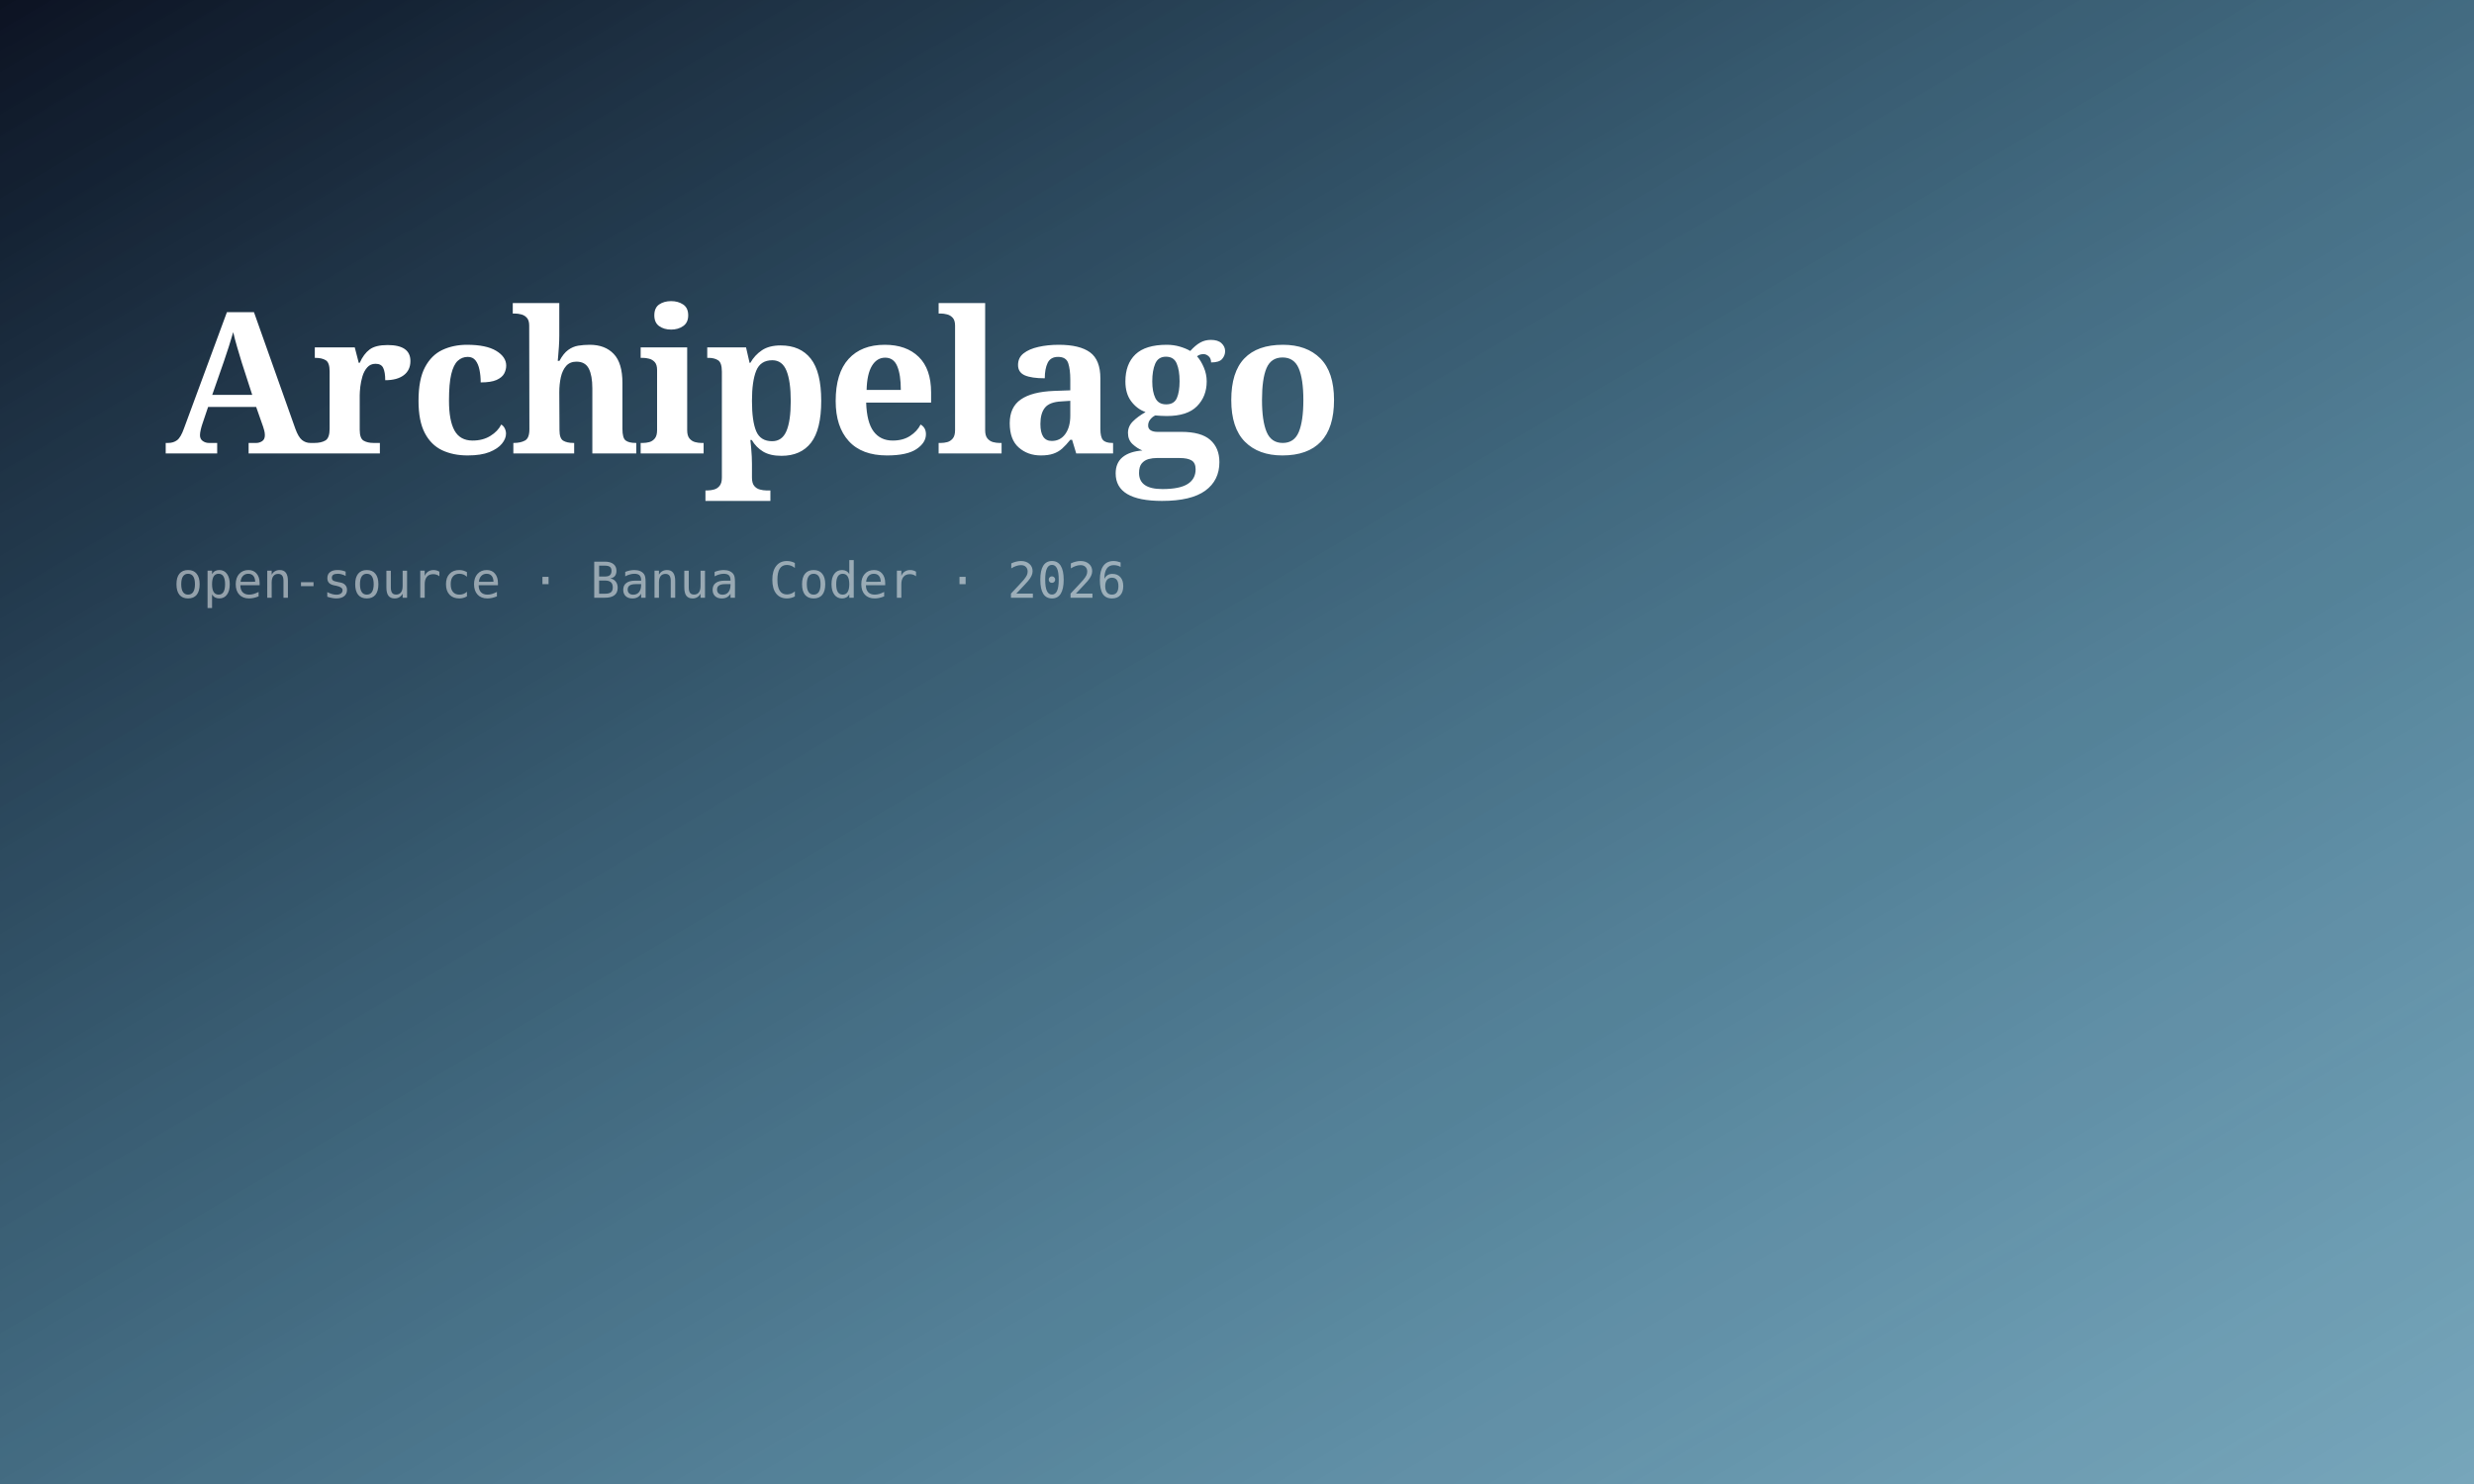
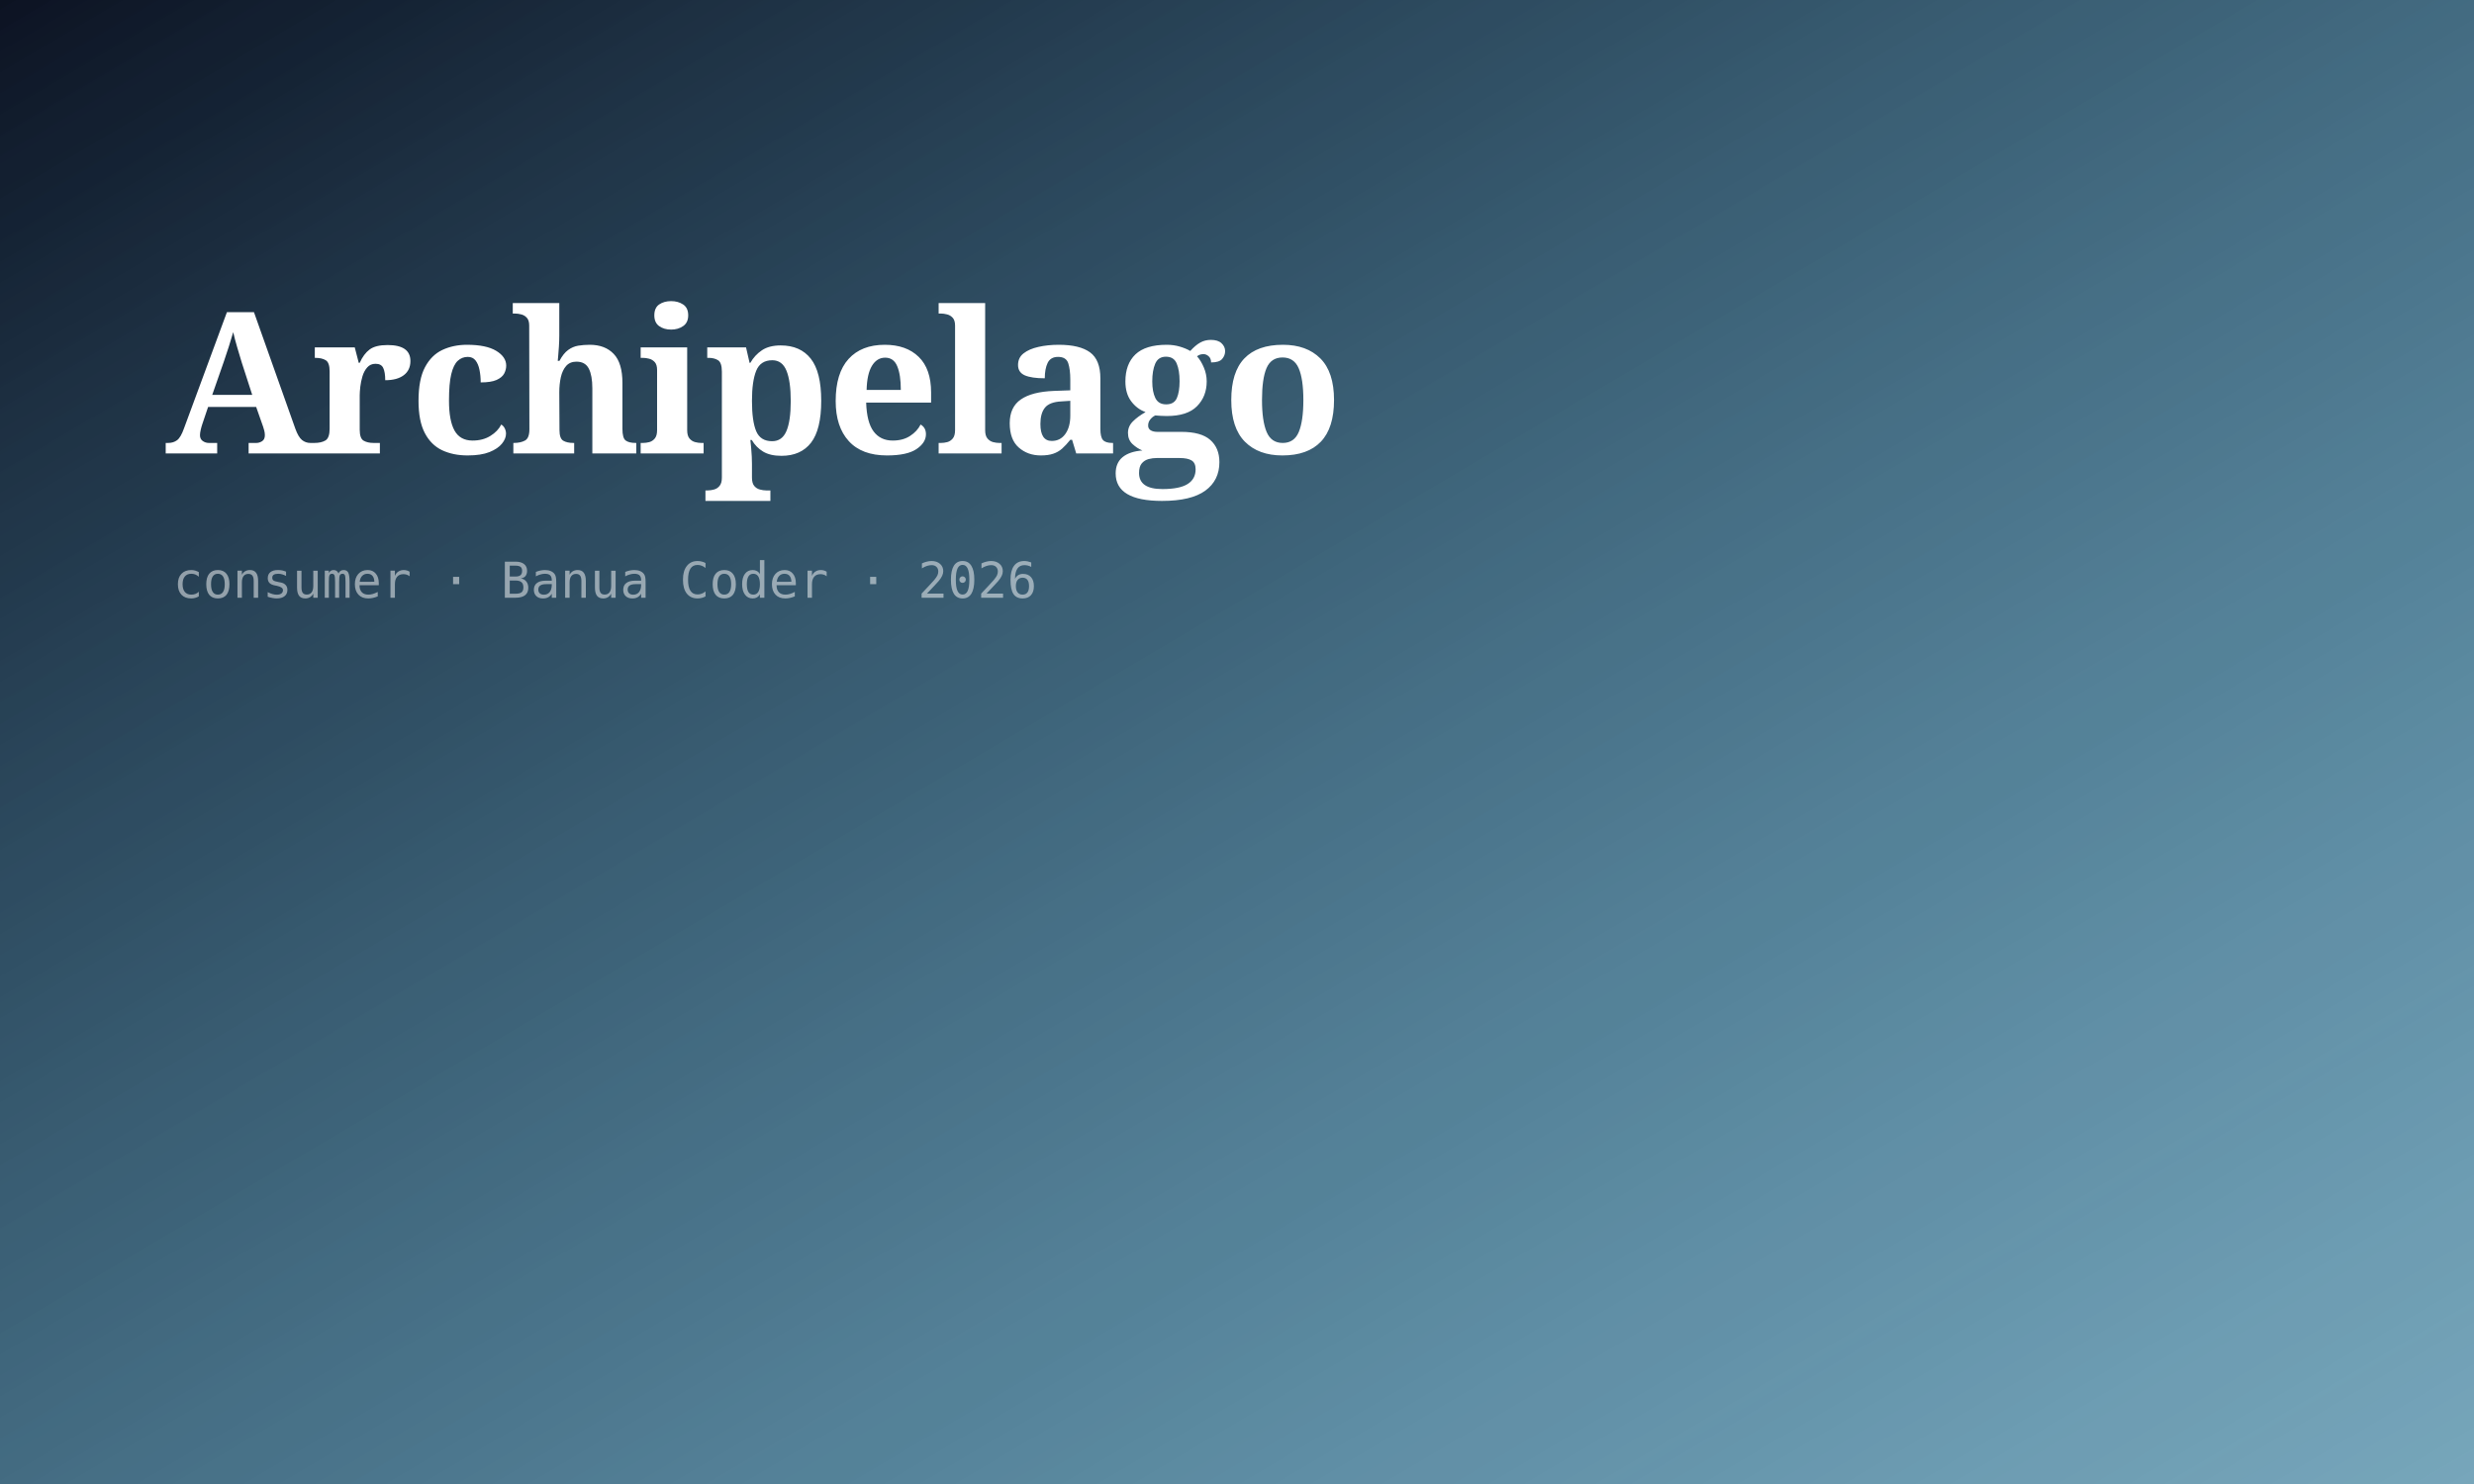
<svg xmlns="http://www.w3.org/2000/svg" viewBox="0 0 600 360" width="600" height="360">
  <defs>
    <linearGradient id="g" x1="0%" y1="0%" x2="100%" y2="100%">
      <stop offset="0%" style="stop-color:#0F172A;stop-opacity:1" />
      <stop offset="100%" style="stop-color:#1D9CD4;stop-opacity:0.45" />
    </linearGradient>
  </defs>
  <rect width="600" height="360" fill="url(#g)" />
  <rect x="0" y="0" width="600" height="360" fill="rgba(0,0,0,0.18)" />
  <text x="40" y="110" font-family="Georgia, serif" font-size="48" font-weight="700" fill="#FFFFFF" letter-spacing="-1">Archipelago</text>
-   <text x="42" y="145" font-family="monospace" font-size="12" fill="rgba(255,255,255,0.5)">open-source · Banua Coder · 2026</text>
+   <text x="42" y="145" font-family="monospace" font-size="12" fill="rgba(255,255,255,0.5)">consumer · Banua Coder · 2026</text>
</svg>
